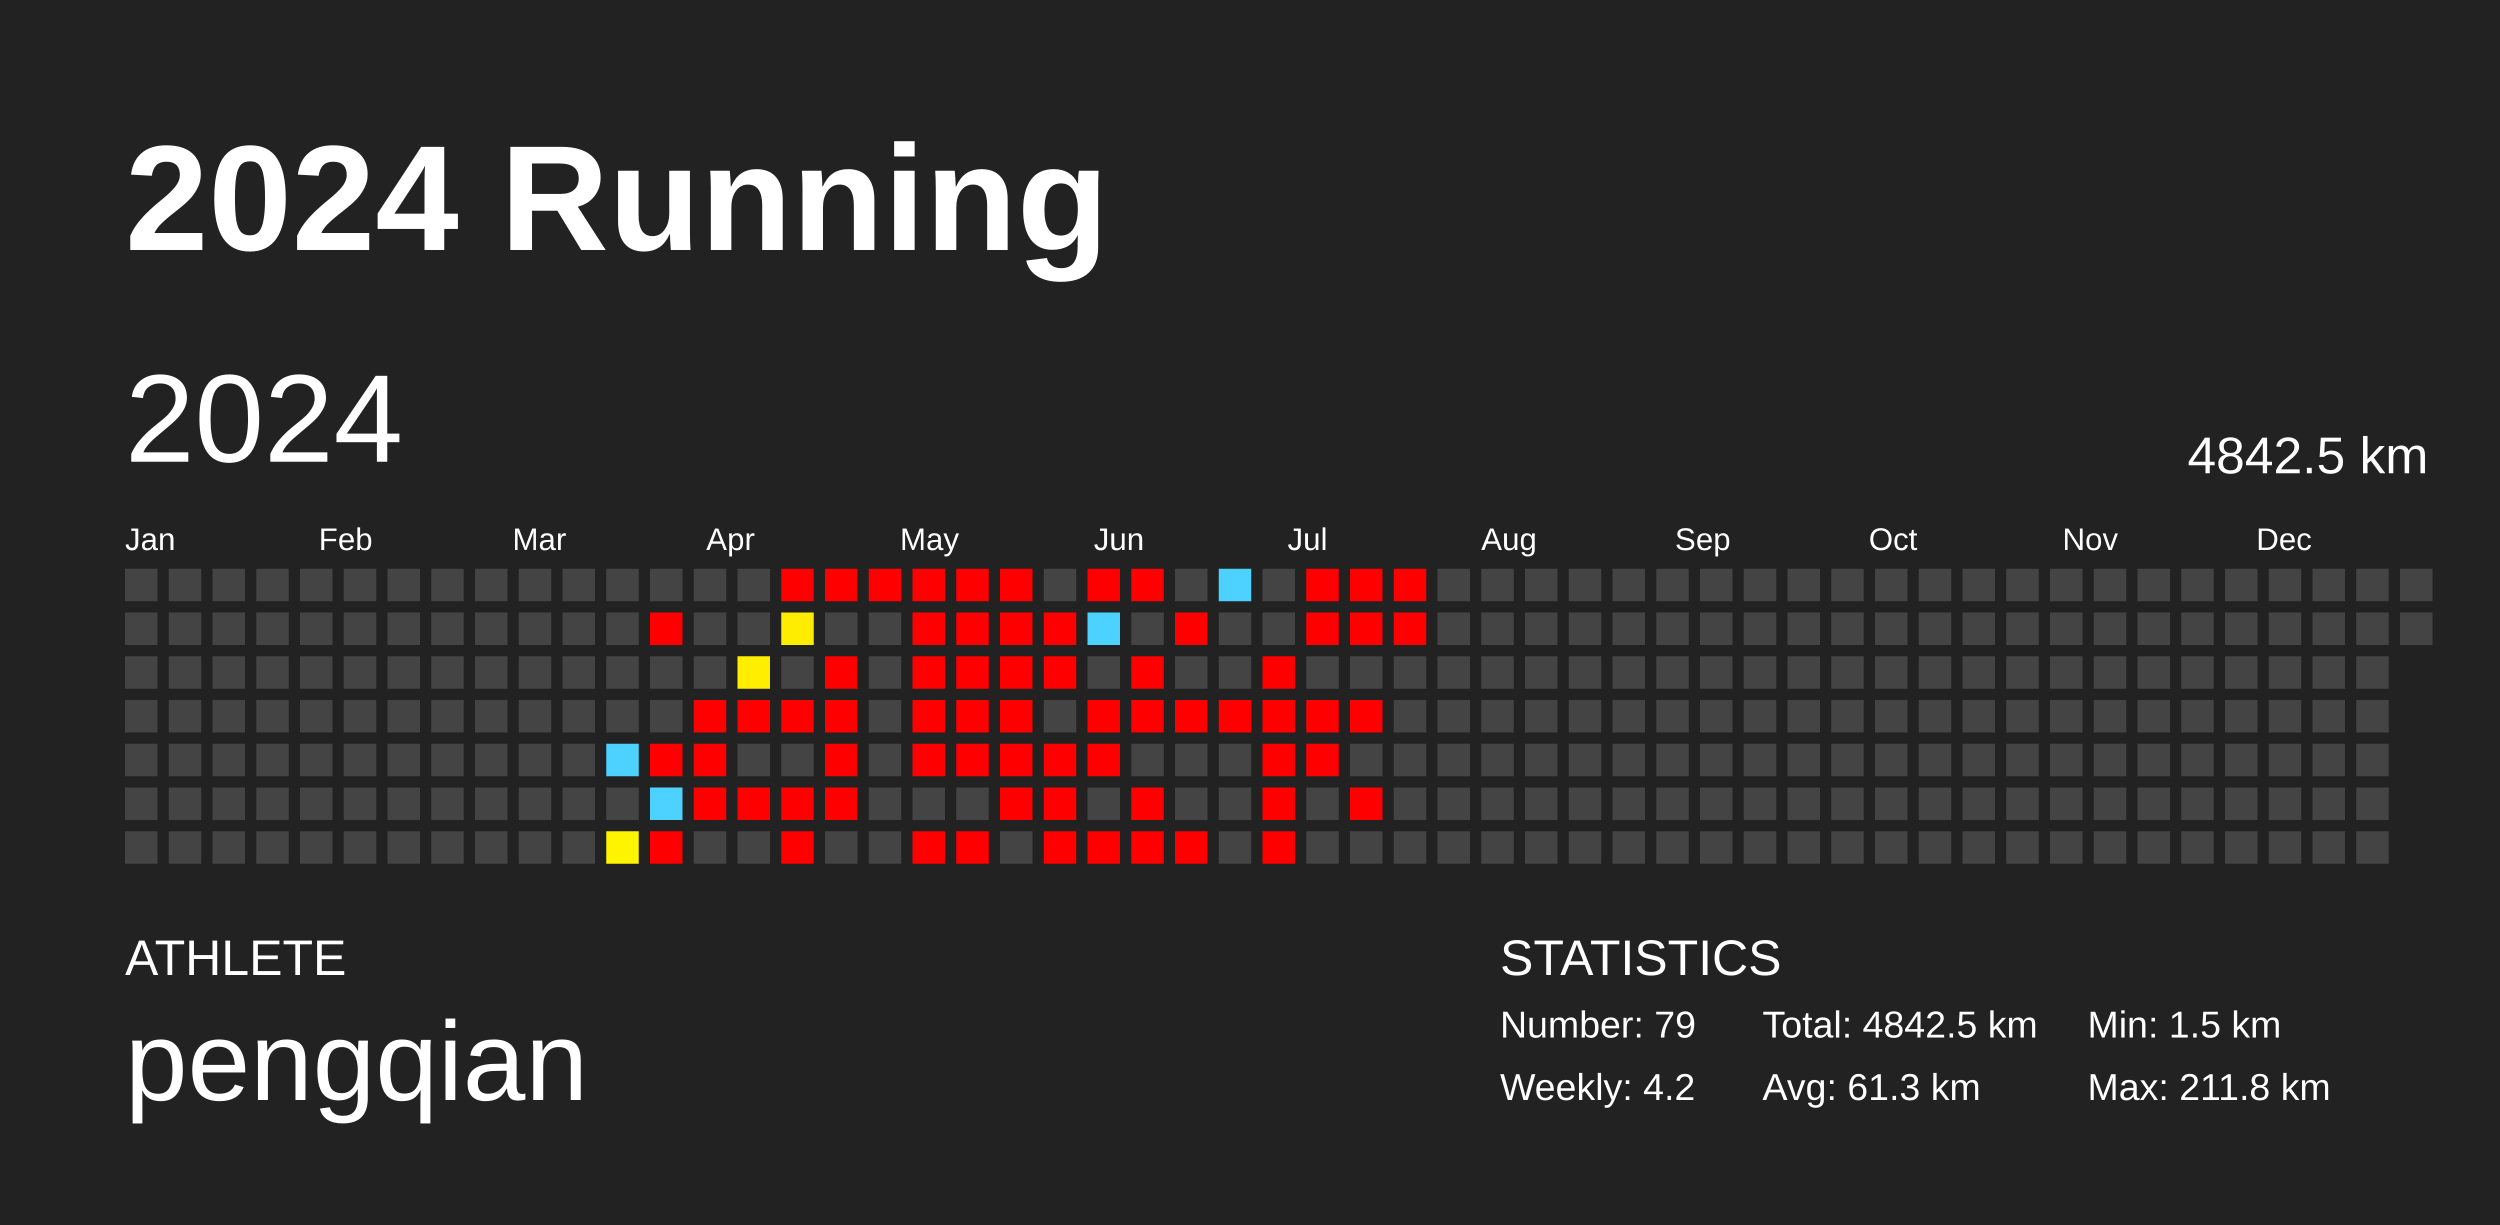
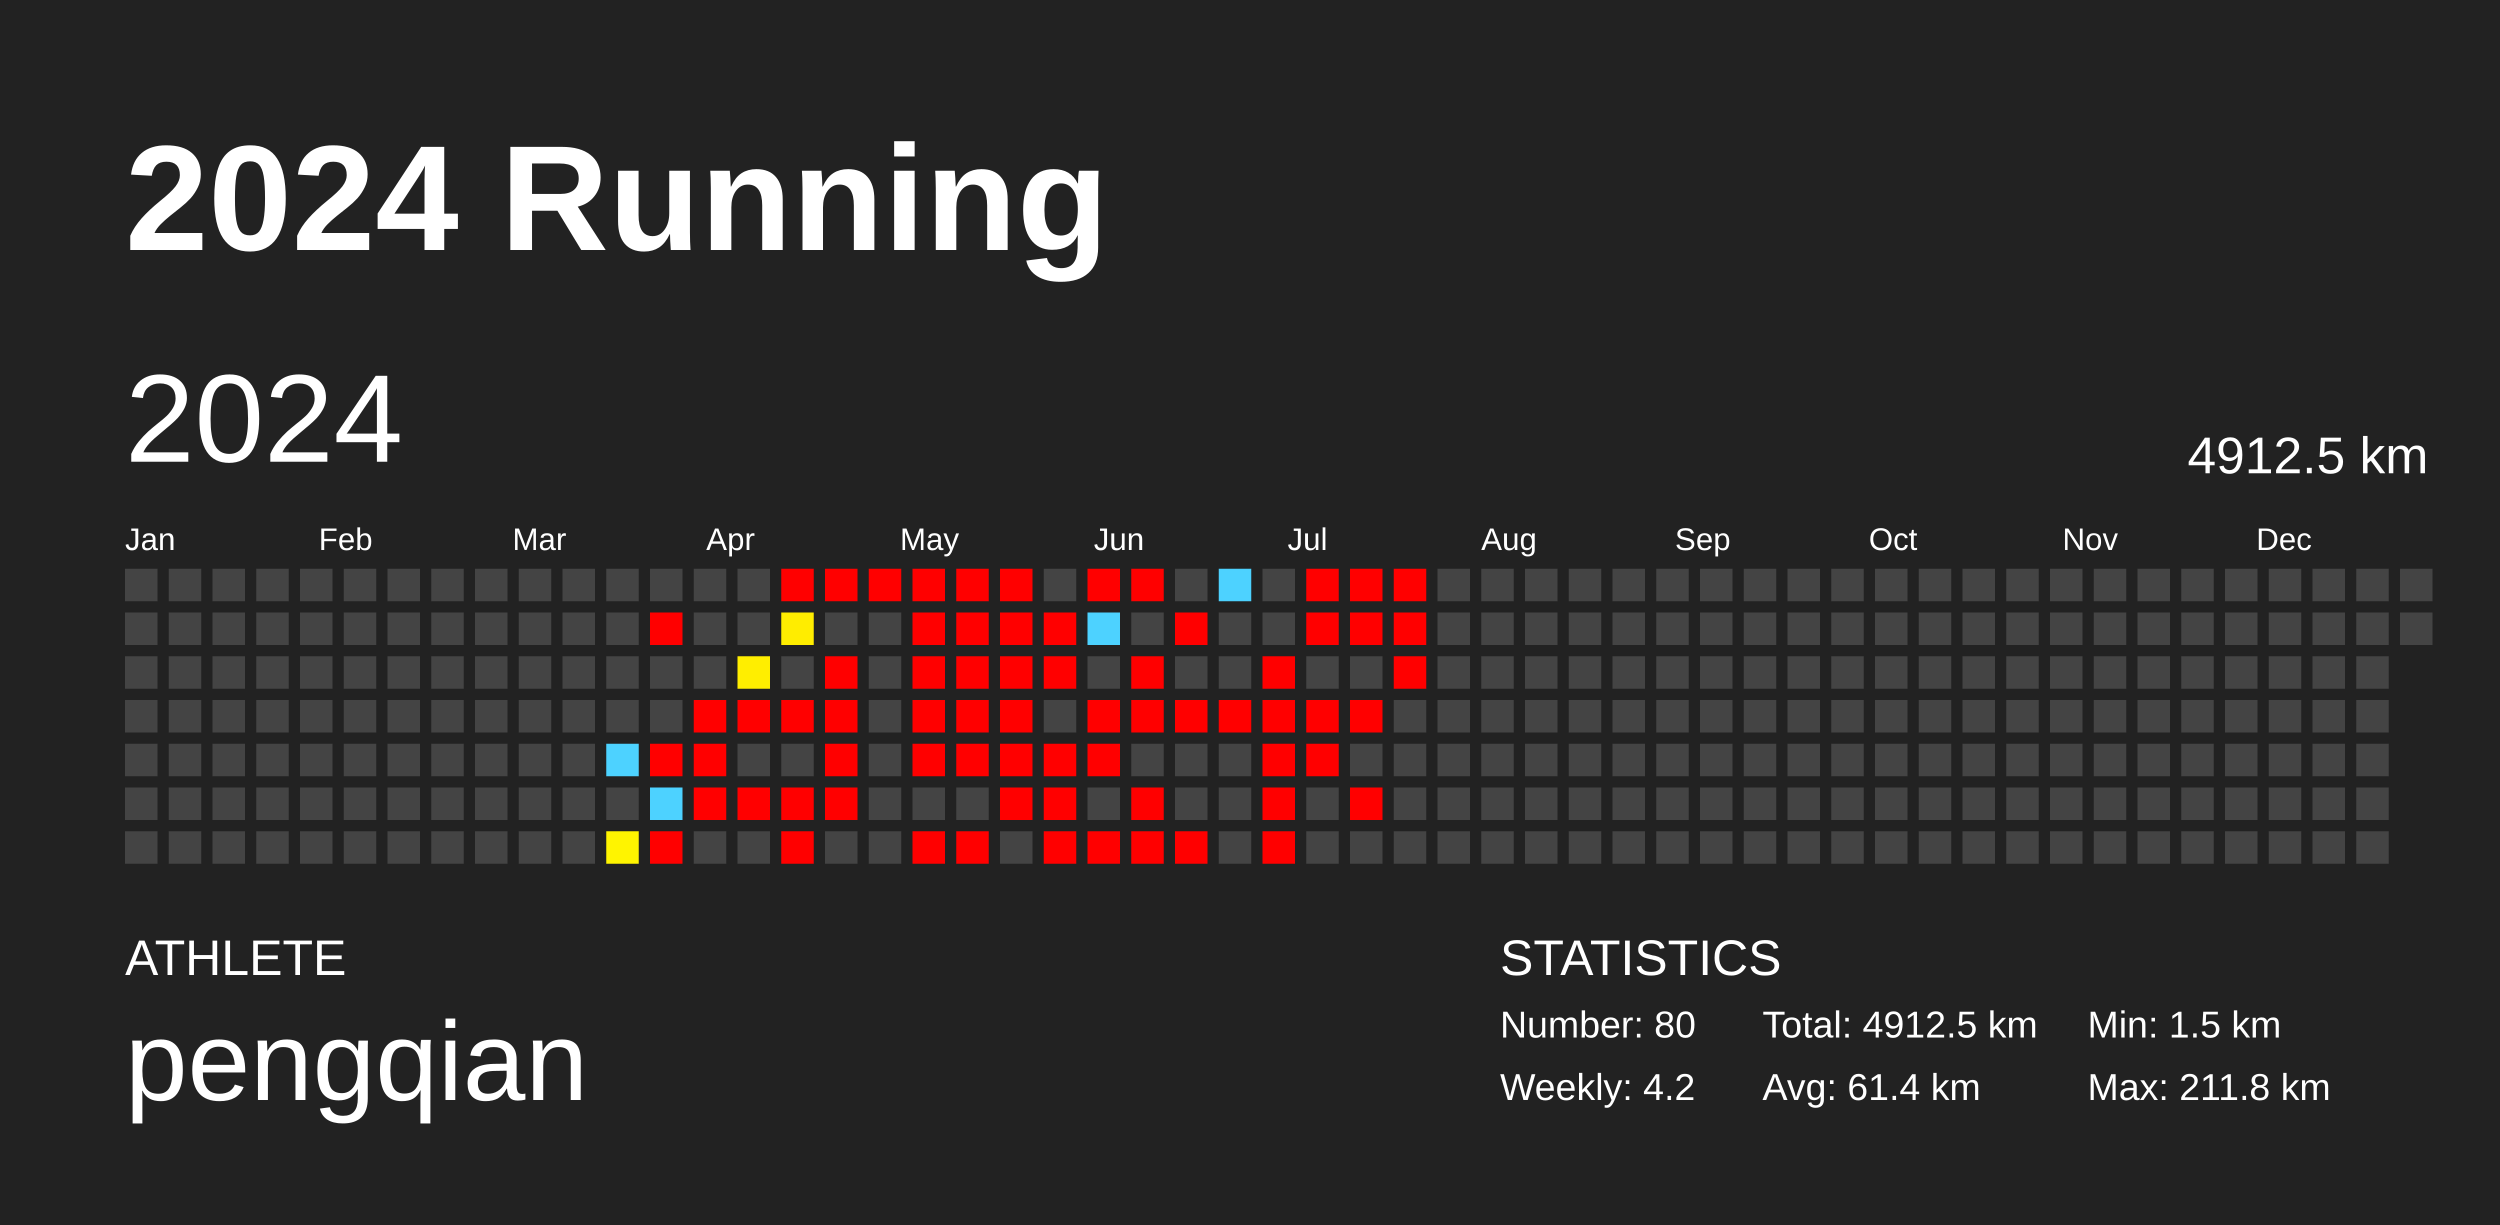
<svg xmlns="http://www.w3.org/2000/svg" baseProfile="full" height="98mm" version="1.1" viewBox="0,0,200,98" width="200mm">
  <defs />
  <rect fill="#222222" height="98" width="200" x="0" y="0" />
  <text fill="#FFFFFF" style="font-size:12px; font-family:Arial; font-weight:bold;" x="10" y="20">2024 Running</text>
  <text fill="#FFFFFF" style="font-size:4px; font-family:Arial" x="10" y="78">ATHLETE</text>
  <text fill="#FFFFFF" style="font-size:9px; font-family:Arial" x="10" y="88">pengqian</text>
  <text fill="#FFFFFF" style="font-size:4px; font-family:Arial" x="120" y="78">STATISTICS</text>
-   <text fill="#FFFFFF" style="font-size:3px; font-family:Arial" x="120" y="83">Number: 79</text>
+   <text fill="#FFFFFF" style="font-size:3px; font-family:Arial" x="120" y="83">Number: 80</text>
  <text fill="#FFFFFF" style="font-size:3px; font-family:Arial" x="120" y="88">Weekly: 4.2</text>
-   <text fill="#FFFFFF" style="font-size:3px; font-family:Arial" x="141" y="83">Total: 4842.5 km</text>
-   <text fill="#FFFFFF" style="font-size:3px; font-family:Arial" x="141" y="88">Avg: 61.3 km</text>
+   <text fill="#FFFFFF" style="font-size:3px; font-family:Arial" x="141" y="83">Total: 4912.5 km</text>
+   <text fill="#FFFFFF" style="font-size:3px; font-family:Arial" x="141" y="88">Avg: 61.4 km</text>
  <text fill="#FFFFFF" style="font-size:3px; font-family:Arial" x="167" y="83">Min: 1.5 km</text>
  <text fill="#FFFFFF" style="font-size:3px; font-family:Arial" x="167" y="88">Max: 211.8 km</text>
  <text dominant-baseline="hanging" fill="#FFFFFF" style="font-size:10.0px; font-family:Arial;" x="10" y="30">2024</text>
-   <text dominant-baseline="hanging" fill="#FFFFFF" style="font-size:4.125px; font-family:Arial;" x="175" y="35">4842.5 km</text>
+   <text dominant-baseline="hanging" fill="#FFFFFF" style="font-size:4.125px; font-family:Arial;" x="175" y="35">4912.5 km</text>
  <text fill="#FFFFFF" style="font-size:2.5px; font-family:Arial" x="10.0" y="44">Jan</text>
  <text fill="#FFFFFF" style="font-size:2.5px; font-family:Arial" x="25.5" y="44">Feb</text>
  <text fill="#FFFFFF" style="font-size:2.5px; font-family:Arial" x="41.0" y="44">Mar</text>
  <text fill="#FFFFFF" style="font-size:2.5px; font-family:Arial" x="56.5" y="44">Apr</text>
  <text fill="#FFFFFF" style="font-size:2.5px; font-family:Arial" x="72.0" y="44">May</text>
  <text fill="#FFFFFF" style="font-size:2.5px; font-family:Arial" x="87.5" y="44">Jun</text>
  <text fill="#FFFFFF" style="font-size:2.5px; font-family:Arial" x="103.0" y="44">Jul</text>
  <text fill="#FFFFFF" style="font-size:2.5px; font-family:Arial" x="118.5" y="44">Aug</text>
  <text fill="#FFFFFF" style="font-size:2.5px; font-family:Arial" x="134.0" y="44">Sep</text>
  <text fill="#FFFFFF" style="font-size:2.5px; font-family:Arial" x="149.5" y="44">Oct</text>
  <text fill="#FFFFFF" style="font-size:2.5px; font-family:Arial" x="165.0" y="44">Nov</text>
  <text fill="#FFFFFF" style="font-size:2.5px; font-family:Arial" x="180.5" y="44">Dec</text>
  <rect fill="#444444" height="2.6" width="2.6" x="10.0" y="45.5" />
  <rect fill="#444444" height="2.6" width="2.6" x="10.0" y="49.0" />
  <rect fill="#444444" height="2.6" width="2.6" x="10.0" y="52.5" />
  <rect fill="#444444" height="2.6" width="2.6" x="10.0" y="56.0" />
  <rect fill="#444444" height="2.6" width="2.6" x="10.0" y="59.5" />
  <rect fill="#444444" height="2.6" width="2.6" x="10.0" y="63.0" />
  <rect fill="#444444" height="2.6" width="2.6" x="10.0" y="66.5" />
  <rect fill="#444444" height="2.6" width="2.6" x="13.5" y="45.5" />
  <rect fill="#444444" height="2.6" width="2.6" x="13.5" y="49.0" />
  <rect fill="#444444" height="2.6" width="2.6" x="13.5" y="52.5" />
  <rect fill="#444444" height="2.6" width="2.6" x="13.5" y="56.0" />
  <rect fill="#444444" height="2.6" width="2.6" x="13.5" y="59.5" />
  <rect fill="#444444" height="2.6" width="2.6" x="13.5" y="63.0" />
  <rect fill="#444444" height="2.6" width="2.6" x="13.5" y="66.5" />
  <rect fill="#444444" height="2.6" width="2.6" x="17.0" y="45.5" />
  <rect fill="#444444" height="2.6" width="2.6" x="17.0" y="49.0" />
  <rect fill="#444444" height="2.6" width="2.6" x="17.0" y="52.5" />
  <rect fill="#444444" height="2.6" width="2.6" x="17.0" y="56.0" />
  <rect fill="#444444" height="2.6" width="2.6" x="17.0" y="59.5" />
  <rect fill="#444444" height="2.6" width="2.6" x="17.0" y="63.0" />
  <rect fill="#444444" height="2.6" width="2.6" x="17.0" y="66.5" />
  <rect fill="#444444" height="2.6" width="2.6" x="20.5" y="45.5" />
  <rect fill="#444444" height="2.6" width="2.6" x="20.5" y="49.0" />
  <rect fill="#444444" height="2.6" width="2.6" x="20.5" y="52.5" />
  <rect fill="#444444" height="2.6" width="2.6" x="20.5" y="56.0" />
  <rect fill="#444444" height="2.6" width="2.6" x="20.5" y="59.5" />
  <rect fill="#444444" height="2.6" width="2.6" x="20.5" y="63.0" />
  <rect fill="#444444" height="2.6" width="2.6" x="20.5" y="66.5" />
  <rect fill="#444444" height="2.6" width="2.6" x="24.0" y="45.5" />
  <rect fill="#444444" height="2.6" width="2.6" x="24.0" y="49.0" />
  <rect fill="#444444" height="2.6" width="2.6" x="24.0" y="52.5" />
  <rect fill="#444444" height="2.6" width="2.6" x="24.0" y="56.0" />
  <rect fill="#444444" height="2.6" width="2.6" x="24.0" y="59.5" />
  <rect fill="#444444" height="2.6" width="2.6" x="24.0" y="63.0" />
  <rect fill="#444444" height="2.6" width="2.6" x="24.0" y="66.5" />
  <rect fill="#444444" height="2.6" width="2.6" x="27.5" y="45.5" />
  <rect fill="#444444" height="2.6" width="2.6" x="27.5" y="49.0" />
  <rect fill="#444444" height="2.6" width="2.6" x="27.5" y="52.5" />
  <rect fill="#444444" height="2.6" width="2.6" x="27.5" y="56.0" />
  <rect fill="#444444" height="2.6" width="2.6" x="27.5" y="59.5" />
  <rect fill="#444444" height="2.6" width="2.6" x="27.5" y="63.0" />
  <rect fill="#444444" height="2.6" width="2.6" x="27.5" y="66.5" />
  <rect fill="#444444" height="2.6" width="2.6" x="31.0" y="45.5" />
  <rect fill="#444444" height="2.6" width="2.6" x="31.0" y="49.0" />
  <rect fill="#444444" height="2.6" width="2.6" x="31.0" y="52.5" />
  <rect fill="#444444" height="2.6" width="2.6" x="31.0" y="56.0" />
  <rect fill="#444444" height="2.6" width="2.6" x="31.0" y="59.5" />
  <rect fill="#444444" height="2.6" width="2.6" x="31.0" y="63.0" />
  <rect fill="#444444" height="2.6" width="2.6" x="31.0" y="66.5" />
  <rect fill="#444444" height="2.6" width="2.6" x="34.5" y="45.5" />
  <rect fill="#444444" height="2.6" width="2.6" x="34.5" y="49.0" />
  <rect fill="#444444" height="2.6" width="2.6" x="34.5" y="52.5" />
  <rect fill="#444444" height="2.6" width="2.6" x="34.5" y="56.0" />
  <rect fill="#444444" height="2.6" width="2.6" x="34.5" y="59.5" />
  <rect fill="#444444" height="2.6" width="2.6" x="34.5" y="63.0" />
  <rect fill="#444444" height="2.6" width="2.6" x="34.5" y="66.5" />
  <rect fill="#444444" height="2.6" width="2.6" x="38.0" y="45.5" />
  <rect fill="#444444" height="2.6" width="2.6" x="38.0" y="49.0" />
  <rect fill="#444444" height="2.6" width="2.6" x="38.0" y="52.5" />
  <rect fill="#444444" height="2.6" width="2.6" x="38.0" y="56.0" />
  <rect fill="#444444" height="2.6" width="2.6" x="38.0" y="59.5" />
  <rect fill="#444444" height="2.6" width="2.6" x="38.0" y="63.0" />
  <rect fill="#444444" height="2.6" width="2.6" x="38.0" y="66.5" />
  <rect fill="#444444" height="2.6" width="2.6" x="41.5" y="45.5" />
  <rect fill="#444444" height="2.6" width="2.6" x="41.5" y="49.0" />
  <rect fill="#444444" height="2.6" width="2.6" x="41.5" y="52.5" />
  <rect fill="#444444" height="2.6" width="2.6" x="41.5" y="56.0" />
  <rect fill="#444444" height="2.6" width="2.6" x="41.5" y="59.5" />
  <rect fill="#444444" height="2.6" width="2.6" x="41.5" y="63.0" />
  <rect fill="#444444" height="2.6" width="2.6" x="41.5" y="66.5" />
  <rect fill="#444444" height="2.6" width="2.6" x="45.0" y="45.5" />
  <rect fill="#444444" height="2.6" width="2.6" x="45.0" y="49.0" />
  <rect fill="#444444" height="2.6" width="2.6" x="45.0" y="52.5" />
  <rect fill="#444444" height="2.6" width="2.6" x="45.0" y="56.0" />
  <rect fill="#444444" height="2.6" width="2.6" x="45.0" y="59.5" />
  <rect fill="#444444" height="2.6" width="2.6" x="45.0" y="63.0" />
  <rect fill="#444444" height="2.6" width="2.6" x="45.0" y="66.5" />
  <rect fill="#444444" height="2.6" width="2.6" x="48.5" y="45.5" />
  <rect fill="#444444" height="2.6" width="2.6" x="48.5" y="49.0" />
  <rect fill="#444444" height="2.6" width="2.6" x="48.5" y="52.5" />
  <rect fill="#444444" height="2.6" width="2.6" x="48.5" y="56.0" />
  <rect fill="#4dd2ff" height="2.6" width="2.6" x="48.5" y="59.5" />
  <rect fill="#444444" height="2.6" width="2.6" x="48.5" y="63.0" />
  <rect fill="#fff400" height="2.6" width="2.6" x="48.5" y="66.5" />
  <rect fill="#444444" height="2.6" width="2.6" x="52.0" y="45.5" />
  <rect fill="red" height="2.6" width="2.6" x="52.0" y="49.0" />
  <rect fill="#444444" height="2.6" width="2.6" x="52.0" y="52.5" />
  <rect fill="#444444" height="2.6" width="2.6" x="52.0" y="56.0" />
  <rect fill="red" height="2.6" width="2.6" x="52.0" y="59.5" />
  <rect fill="#4dd2ff" height="2.6" width="2.6" x="52.0" y="63.0" />
  <rect fill="red" height="2.6" width="2.6" x="52.0" y="66.5" />
  <rect fill="#444444" height="2.6" width="2.6" x="55.5" y="45.5" />
  <rect fill="#444444" height="2.6" width="2.6" x="55.5" y="49.0" />
  <rect fill="#444444" height="2.6" width="2.6" x="55.5" y="52.5" />
  <rect fill="red" height="2.6" width="2.6" x="55.5" y="56.0" />
  <rect fill="red" height="2.6" width="2.6" x="55.5" y="59.5" />
  <rect fill="red" height="2.6" width="2.6" x="55.5" y="63.0" />
  <rect fill="#444444" height="2.6" width="2.6" x="55.5" y="66.5" />
  <rect fill="#444444" height="2.6" width="2.6" x="59.0" y="45.5" />
  <rect fill="#444444" height="2.6" width="2.6" x="59.0" y="49.0" />
  <rect fill="#ffee00" height="2.6" width="2.6" x="59.0" y="52.5" />
  <rect fill="red" height="2.6" width="2.6" x="59.0" y="56.0" />
  <rect fill="#444444" height="2.6" width="2.6" x="59.0" y="59.5" />
  <rect fill="red" height="2.6" width="2.6" x="59.0" y="63.0" />
  <rect fill="#444444" height="2.6" width="2.6" x="59.0" y="66.5" />
  <rect fill="red" height="2.6" width="2.6" x="62.5" y="45.5" />
  <rect fill="#ffed00" height="2.6" width="2.6" x="62.5" y="49.0" />
  <rect fill="#444444" height="2.6" width="2.6" x="62.5" y="52.5" />
  <rect fill="red" height="2.6" width="2.6" x="62.5" y="56.0" />
  <rect fill="#444444" height="2.6" width="2.6" x="62.5" y="59.5" />
  <rect fill="red" height="2.6" width="2.6" x="62.5" y="63.0" />
  <rect fill="red" height="2.6" width="2.6" x="62.5" y="66.5" />
  <rect fill="red" height="2.6" width="2.6" x="66.0" y="45.5" />
  <rect fill="#444444" height="2.6" width="2.6" x="66.0" y="49.0" />
  <rect fill="red" height="2.6" width="2.6" x="66.0" y="52.5" />
  <rect fill="red" height="2.6" width="2.6" x="66.0" y="56.0" />
  <rect fill="red" height="2.6" width="2.6" x="66.0" y="59.5" />
  <rect fill="red" height="2.6" width="2.6" x="66.0" y="63.0" />
  <rect fill="#444444" height="2.6" width="2.6" x="66.0" y="66.5" />
  <rect fill="red" height="2.6" width="2.6" x="69.5" y="45.5" />
  <rect fill="#444444" height="2.6" width="2.6" x="69.5" y="49.0" />
  <rect fill="#444444" height="2.6" width="2.6" x="69.5" y="52.5" />
  <rect fill="#444444" height="2.6" width="2.6" x="69.5" y="56.0" />
  <rect fill="#444444" height="2.6" width="2.6" x="69.5" y="59.5" />
  <rect fill="#444444" height="2.6" width="2.6" x="69.5" y="63.0" />
  <rect fill="#444444" height="2.6" width="2.6" x="69.5" y="66.5" />
  <rect fill="red" height="2.6" width="2.6" x="73.0" y="45.5" />
  <rect fill="red" height="2.6" width="2.6" x="73.0" y="49.0" />
  <rect fill="red" height="2.6" width="2.6" x="73.0" y="52.5" />
  <rect fill="red" height="2.6" width="2.6" x="73.0" y="56.0" />
  <rect fill="red" height="2.6" width="2.6" x="73.0" y="59.5" />
  <rect fill="#444444" height="2.6" width="2.6" x="73.0" y="63.0" />
  <rect fill="red" height="2.6" width="2.6" x="73.0" y="66.5" />
  <rect fill="red" height="2.6" width="2.6" x="76.5" y="45.5" />
  <rect fill="red" height="2.6" width="2.6" x="76.5" y="49.0" />
  <rect fill="red" height="2.6" width="2.6" x="76.5" y="52.5" />
  <rect fill="red" height="2.6" width="2.6" x="76.5" y="56.0" />
  <rect fill="red" height="2.6" width="2.6" x="76.5" y="59.5" />
  <rect fill="#444444" height="2.6" width="2.6" x="76.5" y="63.0" />
  <rect fill="red" height="2.6" width="2.6" x="76.5" y="66.5" />
  <rect fill="red" height="2.6" width="2.6" x="80.0" y="45.5" />
  <rect fill="red" height="2.6" width="2.6" x="80.0" y="49.0" />
  <rect fill="red" height="2.6" width="2.6" x="80.0" y="52.5" />
  <rect fill="red" height="2.6" width="2.6" x="80.0" y="56.0" />
  <rect fill="red" height="2.6" width="2.6" x="80.0" y="59.5" />
  <rect fill="red" height="2.6" width="2.6" x="80.0" y="63.0" />
  <rect fill="#444444" height="2.6" width="2.6" x="80.0" y="66.5" />
  <rect fill="#444444" height="2.6" width="2.6" x="83.5" y="45.5" />
  <rect fill="red" height="2.6" width="2.6" x="83.5" y="49.0" />
  <rect fill="red" height="2.6" width="2.6" x="83.5" y="52.5" />
  <rect fill="#444444" height="2.6" width="2.6" x="83.5" y="56.0" />
  <rect fill="red" height="2.6" width="2.6" x="83.5" y="59.5" />
  <rect fill="red" height="2.6" width="2.6" x="83.5" y="63.0" />
  <rect fill="red" height="2.6" width="2.6" x="83.5" y="66.5" />
  <rect fill="red" height="2.6" width="2.6" x="87.0" y="45.5" />
  <rect fill="#4dd2ff" height="2.6" width="2.6" x="87.0" y="49.0" />
  <rect fill="#444444" height="2.6" width="2.6" x="87.0" y="52.5" />
  <rect fill="red" height="2.6" width="2.6" x="87.0" y="56.0" />
  <rect fill="red" height="2.6" width="2.6" x="87.0" y="59.5" />
  <rect fill="#444444" height="2.6" width="2.6" x="87.0" y="63.0" />
  <rect fill="red" height="2.6" width="2.6" x="87.0" y="66.5" />
  <rect fill="red" height="2.6" width="2.6" x="90.5" y="45.5" />
  <rect fill="#444444" height="2.6" width="2.6" x="90.5" y="49.0" />
  <rect fill="red" height="2.6" width="2.6" x="90.5" y="52.5" />
  <rect fill="red" height="2.6" width="2.6" x="90.5" y="56.0" />
  <rect fill="#444444" height="2.6" width="2.6" x="90.5" y="59.5" />
  <rect fill="red" height="2.6" width="2.6" x="90.5" y="63.0" />
  <rect fill="red" height="2.6" width="2.6" x="90.5" y="66.5" />
  <rect fill="#444444" height="2.6" width="2.6" x="94.0" y="45.5" />
  <rect fill="red" height="2.6" width="2.6" x="94.0" y="49.0" />
  <rect fill="#444444" height="2.6" width="2.6" x="94.0" y="52.5" />
  <rect fill="red" height="2.6" width="2.6" x="94.0" y="56.0" />
  <rect fill="#444444" height="2.6" width="2.6" x="94.0" y="59.5" />
  <rect fill="#444444" height="2.6" width="2.6" x="94.0" y="63.0" />
  <rect fill="red" height="2.6" width="2.6" x="94.0" y="66.5" />
  <rect fill="#4dd2ff" height="2.6" width="2.6" x="97.5" y="45.5" />
  <rect fill="#444444" height="2.6" width="2.6" x="97.5" y="49.0" />
  <rect fill="#444444" height="2.6" width="2.6" x="97.5" y="52.5" />
  <rect fill="red" height="2.6" width="2.6" x="97.5" y="56.0" />
  <rect fill="#444444" height="2.6" width="2.6" x="97.5" y="59.5" />
  <rect fill="#444444" height="2.6" width="2.6" x="97.5" y="63.0" />
  <rect fill="#444444" height="2.6" width="2.6" x="97.5" y="66.5" />
  <rect fill="#444444" height="2.6" width="2.6" x="101.0" y="45.5" />
  <rect fill="#444444" height="2.6" width="2.6" x="101.0" y="49.0" />
  <rect fill="red" height="2.6" width="2.6" x="101.0" y="52.5" />
  <rect fill="red" height="2.6" width="2.6" x="101.0" y="56.0" />
  <rect fill="red" height="2.6" width="2.6" x="101.0" y="59.5" />
  <rect fill="red" height="2.6" width="2.6" x="101.0" y="63.0" />
  <rect fill="red" height="2.6" width="2.6" x="101.0" y="66.5" />
  <rect fill="red" height="2.6" width="2.6" x="104.5" y="45.5" />
  <rect fill="red" height="2.6" width="2.6" x="104.5" y="49.0" />
  <rect fill="#444444" height="2.6" width="2.6" x="104.5" y="52.5" />
  <rect fill="red" height="2.6" width="2.6" x="104.5" y="56.0" />
  <rect fill="red" height="2.6" width="2.6" x="104.5" y="59.5" />
  <rect fill="#444444" height="2.6" width="2.6" x="104.5" y="63.0" />
  <rect fill="#444444" height="2.6" width="2.6" x="104.5" y="66.5" />
  <rect fill="red" height="2.6" width="2.6" x="108.0" y="45.5" />
  <rect fill="red" height="2.6" width="2.6" x="108.0" y="49.0" />
  <rect fill="#444444" height="2.6" width="2.6" x="108.0" y="52.5" />
  <rect fill="red" height="2.6" width="2.6" x="108.0" y="56.0" />
  <rect fill="#444444" height="2.6" width="2.6" x="108.0" y="59.5" />
  <rect fill="red" height="2.6" width="2.6" x="108.0" y="63.0" />
  <rect fill="#444444" height="2.6" width="2.6" x="108.0" y="66.5" />
  <rect fill="red" height="2.6" width="2.6" x="111.5" y="45.5" />
  <rect fill="red" height="2.6" width="2.6" x="111.5" y="49.0" />
-   <rect fill="#444444" height="2.6" width="2.6" x="111.5" y="52.5" />
+   <rect fill="red" height="2.6" width="2.6" x="111.5" y="52.5" />
  <rect fill="#444444" height="2.6" width="2.6" x="111.5" y="56.0" />
  <rect fill="#444444" height="2.6" width="2.6" x="111.5" y="59.5" />
  <rect fill="#444444" height="2.6" width="2.6" x="111.5" y="63.0" />
  <rect fill="#444444" height="2.6" width="2.6" x="111.5" y="66.5" />
  <rect fill="#444444" height="2.6" width="2.6" x="115.0" y="45.5" />
  <rect fill="#444444" height="2.6" width="2.6" x="115.0" y="49.0" />
  <rect fill="#444444" height="2.6" width="2.6" x="115.0" y="52.5" />
  <rect fill="#444444" height="2.6" width="2.6" x="115.0" y="56.0" />
  <rect fill="#444444" height="2.6" width="2.6" x="115.0" y="59.5" />
  <rect fill="#444444" height="2.6" width="2.6" x="115.0" y="63.0" />
  <rect fill="#444444" height="2.6" width="2.6" x="115.0" y="66.5" />
  <rect fill="#444444" height="2.6" width="2.6" x="118.5" y="45.5" />
  <rect fill="#444444" height="2.6" width="2.6" x="118.5" y="49.0" />
  <rect fill="#444444" height="2.6" width="2.6" x="118.5" y="52.5" />
  <rect fill="#444444" height="2.6" width="2.6" x="118.5" y="56.0" />
  <rect fill="#444444" height="2.6" width="2.6" x="118.5" y="59.5" />
  <rect fill="#444444" height="2.6" width="2.6" x="118.5" y="63.0" />
  <rect fill="#444444" height="2.6" width="2.6" x="118.5" y="66.5" />
  <rect fill="#444444" height="2.6" width="2.6" x="122.0" y="45.5" />
  <rect fill="#444444" height="2.6" width="2.6" x="122.0" y="49.0" />
  <rect fill="#444444" height="2.6" width="2.6" x="122.0" y="52.5" />
  <rect fill="#444444" height="2.6" width="2.6" x="122.0" y="56.0" />
  <rect fill="#444444" height="2.6" width="2.6" x="122.0" y="59.5" />
  <rect fill="#444444" height="2.6" width="2.6" x="122.0" y="63.0" />
  <rect fill="#444444" height="2.6" width="2.6" x="122.0" y="66.5" />
  <rect fill="#444444" height="2.6" width="2.6" x="125.5" y="45.5" />
  <rect fill="#444444" height="2.6" width="2.6" x="125.5" y="49.0" />
  <rect fill="#444444" height="2.6" width="2.6" x="125.5" y="52.5" />
  <rect fill="#444444" height="2.6" width="2.6" x="125.5" y="56.0" />
  <rect fill="#444444" height="2.6" width="2.6" x="125.5" y="59.5" />
  <rect fill="#444444" height="2.6" width="2.6" x="125.5" y="63.0" />
  <rect fill="#444444" height="2.6" width="2.6" x="125.5" y="66.5" />
  <rect fill="#444444" height="2.6" width="2.6" x="129.0" y="45.5" />
  <rect fill="#444444" height="2.6" width="2.6" x="129.0" y="49.0" />
  <rect fill="#444444" height="2.6" width="2.6" x="129.0" y="52.5" />
  <rect fill="#444444" height="2.6" width="2.6" x="129.0" y="56.0" />
  <rect fill="#444444" height="2.6" width="2.6" x="129.0" y="59.5" />
  <rect fill="#444444" height="2.6" width="2.6" x="129.0" y="63.0" />
  <rect fill="#444444" height="2.6" width="2.6" x="129.0" y="66.5" />
  <rect fill="#444444" height="2.6" width="2.6" x="132.5" y="45.5" />
  <rect fill="#444444" height="2.6" width="2.6" x="132.5" y="49.0" />
  <rect fill="#444444" height="2.6" width="2.6" x="132.5" y="52.5" />
  <rect fill="#444444" height="2.6" width="2.6" x="132.5" y="56.0" />
  <rect fill="#444444" height="2.6" width="2.6" x="132.5" y="59.5" />
  <rect fill="#444444" height="2.6" width="2.6" x="132.5" y="63.0" />
  <rect fill="#444444" height="2.6" width="2.6" x="132.5" y="66.5" />
  <rect fill="#444444" height="2.6" width="2.6" x="136.0" y="45.5" />
  <rect fill="#444444" height="2.6" width="2.6" x="136.0" y="49.0" />
  <rect fill="#444444" height="2.6" width="2.6" x="136.0" y="52.5" />
  <rect fill="#444444" height="2.6" width="2.6" x="136.0" y="56.0" />
  <rect fill="#444444" height="2.6" width="2.6" x="136.0" y="59.5" />
  <rect fill="#444444" height="2.6" width="2.6" x="136.0" y="63.0" />
  <rect fill="#444444" height="2.6" width="2.6" x="136.0" y="66.5" />
  <rect fill="#444444" height="2.6" width="2.6" x="139.5" y="45.5" />
  <rect fill="#444444" height="2.6" width="2.6" x="139.5" y="49.0" />
  <rect fill="#444444" height="2.6" width="2.6" x="139.5" y="52.5" />
  <rect fill="#444444" height="2.6" width="2.6" x="139.5" y="56.0" />
  <rect fill="#444444" height="2.6" width="2.6" x="139.5" y="59.5" />
  <rect fill="#444444" height="2.6" width="2.6" x="139.5" y="63.0" />
  <rect fill="#444444" height="2.6" width="2.6" x="139.5" y="66.5" />
  <rect fill="#444444" height="2.6" width="2.6" x="143.0" y="45.5" />
  <rect fill="#444444" height="2.6" width="2.6" x="143.0" y="49.0" />
  <rect fill="#444444" height="2.6" width="2.6" x="143.0" y="52.5" />
  <rect fill="#444444" height="2.6" width="2.6" x="143.0" y="56.0" />
  <rect fill="#444444" height="2.6" width="2.6" x="143.0" y="59.5" />
  <rect fill="#444444" height="2.6" width="2.6" x="143.0" y="63.0" />
  <rect fill="#444444" height="2.6" width="2.6" x="143.0" y="66.5" />
  <rect fill="#444444" height="2.6" width="2.6" x="146.5" y="45.5" />
  <rect fill="#444444" height="2.6" width="2.6" x="146.5" y="49.0" />
  <rect fill="#444444" height="2.6" width="2.6" x="146.5" y="52.5" />
  <rect fill="#444444" height="2.6" width="2.6" x="146.5" y="56.0" />
  <rect fill="#444444" height="2.6" width="2.6" x="146.5" y="59.5" />
  <rect fill="#444444" height="2.6" width="2.6" x="146.5" y="63.0" />
  <rect fill="#444444" height="2.6" width="2.6" x="146.5" y="66.5" />
  <rect fill="#444444" height="2.6" width="2.6" x="150.0" y="45.5" />
  <rect fill="#444444" height="2.6" width="2.6" x="150.0" y="49.0" />
  <rect fill="#444444" height="2.6" width="2.6" x="150.0" y="52.5" />
  <rect fill="#444444" height="2.6" width="2.6" x="150.0" y="56.0" />
  <rect fill="#444444" height="2.6" width="2.6" x="150.0" y="59.5" />
  <rect fill="#444444" height="2.6" width="2.6" x="150.0" y="63.0" />
  <rect fill="#444444" height="2.6" width="2.6" x="150.0" y="66.5" />
  <rect fill="#444444" height="2.6" width="2.6" x="153.5" y="45.5" />
  <rect fill="#444444" height="2.6" width="2.6" x="153.5" y="49.0" />
  <rect fill="#444444" height="2.6" width="2.6" x="153.5" y="52.5" />
  <rect fill="#444444" height="2.6" width="2.6" x="153.5" y="56.0" />
  <rect fill="#444444" height="2.6" width="2.6" x="153.5" y="59.5" />
  <rect fill="#444444" height="2.6" width="2.6" x="153.5" y="63.0" />
  <rect fill="#444444" height="2.6" width="2.6" x="153.5" y="66.5" />
  <rect fill="#444444" height="2.6" width="2.6" x="157.0" y="45.5" />
  <rect fill="#444444" height="2.6" width="2.6" x="157.0" y="49.0" />
  <rect fill="#444444" height="2.6" width="2.6" x="157.0" y="52.5" />
  <rect fill="#444444" height="2.6" width="2.6" x="157.0" y="56.0" />
  <rect fill="#444444" height="2.6" width="2.6" x="157.0" y="59.5" />
  <rect fill="#444444" height="2.6" width="2.6" x="157.0" y="63.0" />
  <rect fill="#444444" height="2.6" width="2.6" x="157.0" y="66.5" />
  <rect fill="#444444" height="2.6" width="2.6" x="160.5" y="45.5" />
  <rect fill="#444444" height="2.6" width="2.6" x="160.5" y="49.0" />
  <rect fill="#444444" height="2.6" width="2.6" x="160.5" y="52.5" />
  <rect fill="#444444" height="2.6" width="2.6" x="160.5" y="56.0" />
  <rect fill="#444444" height="2.6" width="2.6" x="160.5" y="59.5" />
  <rect fill="#444444" height="2.6" width="2.6" x="160.5" y="63.0" />
  <rect fill="#444444" height="2.6" width="2.6" x="160.5" y="66.5" />
  <rect fill="#444444" height="2.6" width="2.6" x="164.0" y="45.5" />
  <rect fill="#444444" height="2.6" width="2.6" x="164.0" y="49.0" />
  <rect fill="#444444" height="2.6" width="2.6" x="164.0" y="52.5" />
  <rect fill="#444444" height="2.6" width="2.6" x="164.0" y="56.0" />
  <rect fill="#444444" height="2.6" width="2.6" x="164.0" y="59.5" />
  <rect fill="#444444" height="2.6" width="2.6" x="164.0" y="63.0" />
  <rect fill="#444444" height="2.6" width="2.6" x="164.0" y="66.5" />
  <rect fill="#444444" height="2.6" width="2.6" x="167.5" y="45.5" />
  <rect fill="#444444" height="2.6" width="2.6" x="167.5" y="49.0" />
  <rect fill="#444444" height="2.6" width="2.6" x="167.5" y="52.5" />
  <rect fill="#444444" height="2.6" width="2.6" x="167.5" y="56.0" />
  <rect fill="#444444" height="2.6" width="2.6" x="167.5" y="59.5" />
  <rect fill="#444444" height="2.6" width="2.6" x="167.5" y="63.0" />
  <rect fill="#444444" height="2.6" width="2.6" x="167.5" y="66.5" />
  <rect fill="#444444" height="2.6" width="2.6" x="171.0" y="45.5" />
  <rect fill="#444444" height="2.6" width="2.6" x="171.0" y="49.0" />
  <rect fill="#444444" height="2.6" width="2.6" x="171.0" y="52.5" />
  <rect fill="#444444" height="2.6" width="2.6" x="171.0" y="56.0" />
  <rect fill="#444444" height="2.6" width="2.6" x="171.0" y="59.5" />
  <rect fill="#444444" height="2.6" width="2.6" x="171.0" y="63.0" />
  <rect fill="#444444" height="2.6" width="2.6" x="171.0" y="66.5" />
  <rect fill="#444444" height="2.6" width="2.6" x="174.5" y="45.5" />
  <rect fill="#444444" height="2.6" width="2.6" x="174.5" y="49.0" />
  <rect fill="#444444" height="2.6" width="2.6" x="174.5" y="52.5" />
  <rect fill="#444444" height="2.6" width="2.6" x="174.5" y="56.0" />
  <rect fill="#444444" height="2.6" width="2.6" x="174.5" y="59.5" />
  <rect fill="#444444" height="2.6" width="2.6" x="174.5" y="63.0" />
  <rect fill="#444444" height="2.6" width="2.6" x="174.5" y="66.5" />
  <rect fill="#444444" height="2.6" width="2.6" x="178.0" y="45.5" />
  <rect fill="#444444" height="2.6" width="2.6" x="178.0" y="49.0" />
  <rect fill="#444444" height="2.6" width="2.6" x="178.0" y="52.5" />
  <rect fill="#444444" height="2.6" width="2.6" x="178.0" y="56.0" />
  <rect fill="#444444" height="2.6" width="2.6" x="178.0" y="59.5" />
  <rect fill="#444444" height="2.6" width="2.6" x="178.0" y="63.0" />
  <rect fill="#444444" height="2.6" width="2.6" x="178.0" y="66.5" />
  <rect fill="#444444" height="2.6" width="2.6" x="181.5" y="45.5" />
  <rect fill="#444444" height="2.6" width="2.6" x="181.5" y="49.0" />
  <rect fill="#444444" height="2.6" width="2.6" x="181.5" y="52.5" />
  <rect fill="#444444" height="2.6" width="2.6" x="181.5" y="56.0" />
  <rect fill="#444444" height="2.6" width="2.6" x="181.5" y="59.5" />
  <rect fill="#444444" height="2.6" width="2.6" x="181.5" y="63.0" />
  <rect fill="#444444" height="2.6" width="2.6" x="181.5" y="66.5" />
  <rect fill="#444444" height="2.6" width="2.6" x="185.0" y="45.5" />
  <rect fill="#444444" height="2.6" width="2.6" x="185.0" y="49.0" />
  <rect fill="#444444" height="2.6" width="2.6" x="185.0" y="52.5" />
  <rect fill="#444444" height="2.6" width="2.6" x="185.0" y="56.0" />
  <rect fill="#444444" height="2.6" width="2.6" x="185.0" y="59.5" />
  <rect fill="#444444" height="2.6" width="2.6" x="185.0" y="63.0" />
  <rect fill="#444444" height="2.6" width="2.6" x="185.0" y="66.5" />
  <rect fill="#444444" height="2.6" width="2.6" x="188.5" y="45.5" />
  <rect fill="#444444" height="2.6" width="2.6" x="188.5" y="49.0" />
  <rect fill="#444444" height="2.6" width="2.6" x="188.5" y="52.5" />
  <rect fill="#444444" height="2.6" width="2.6" x="188.5" y="56.0" />
  <rect fill="#444444" height="2.6" width="2.6" x="188.5" y="59.5" />
  <rect fill="#444444" height="2.6" width="2.6" x="188.5" y="63.0" />
  <rect fill="#444444" height="2.6" width="2.6" x="188.5" y="66.5" />
  <rect fill="#444444" height="2.6" width="2.6" x="192.0" y="45.5" />
  <rect fill="#444444" height="2.6" width="2.6" x="192.0" y="49.0" />
</svg>
